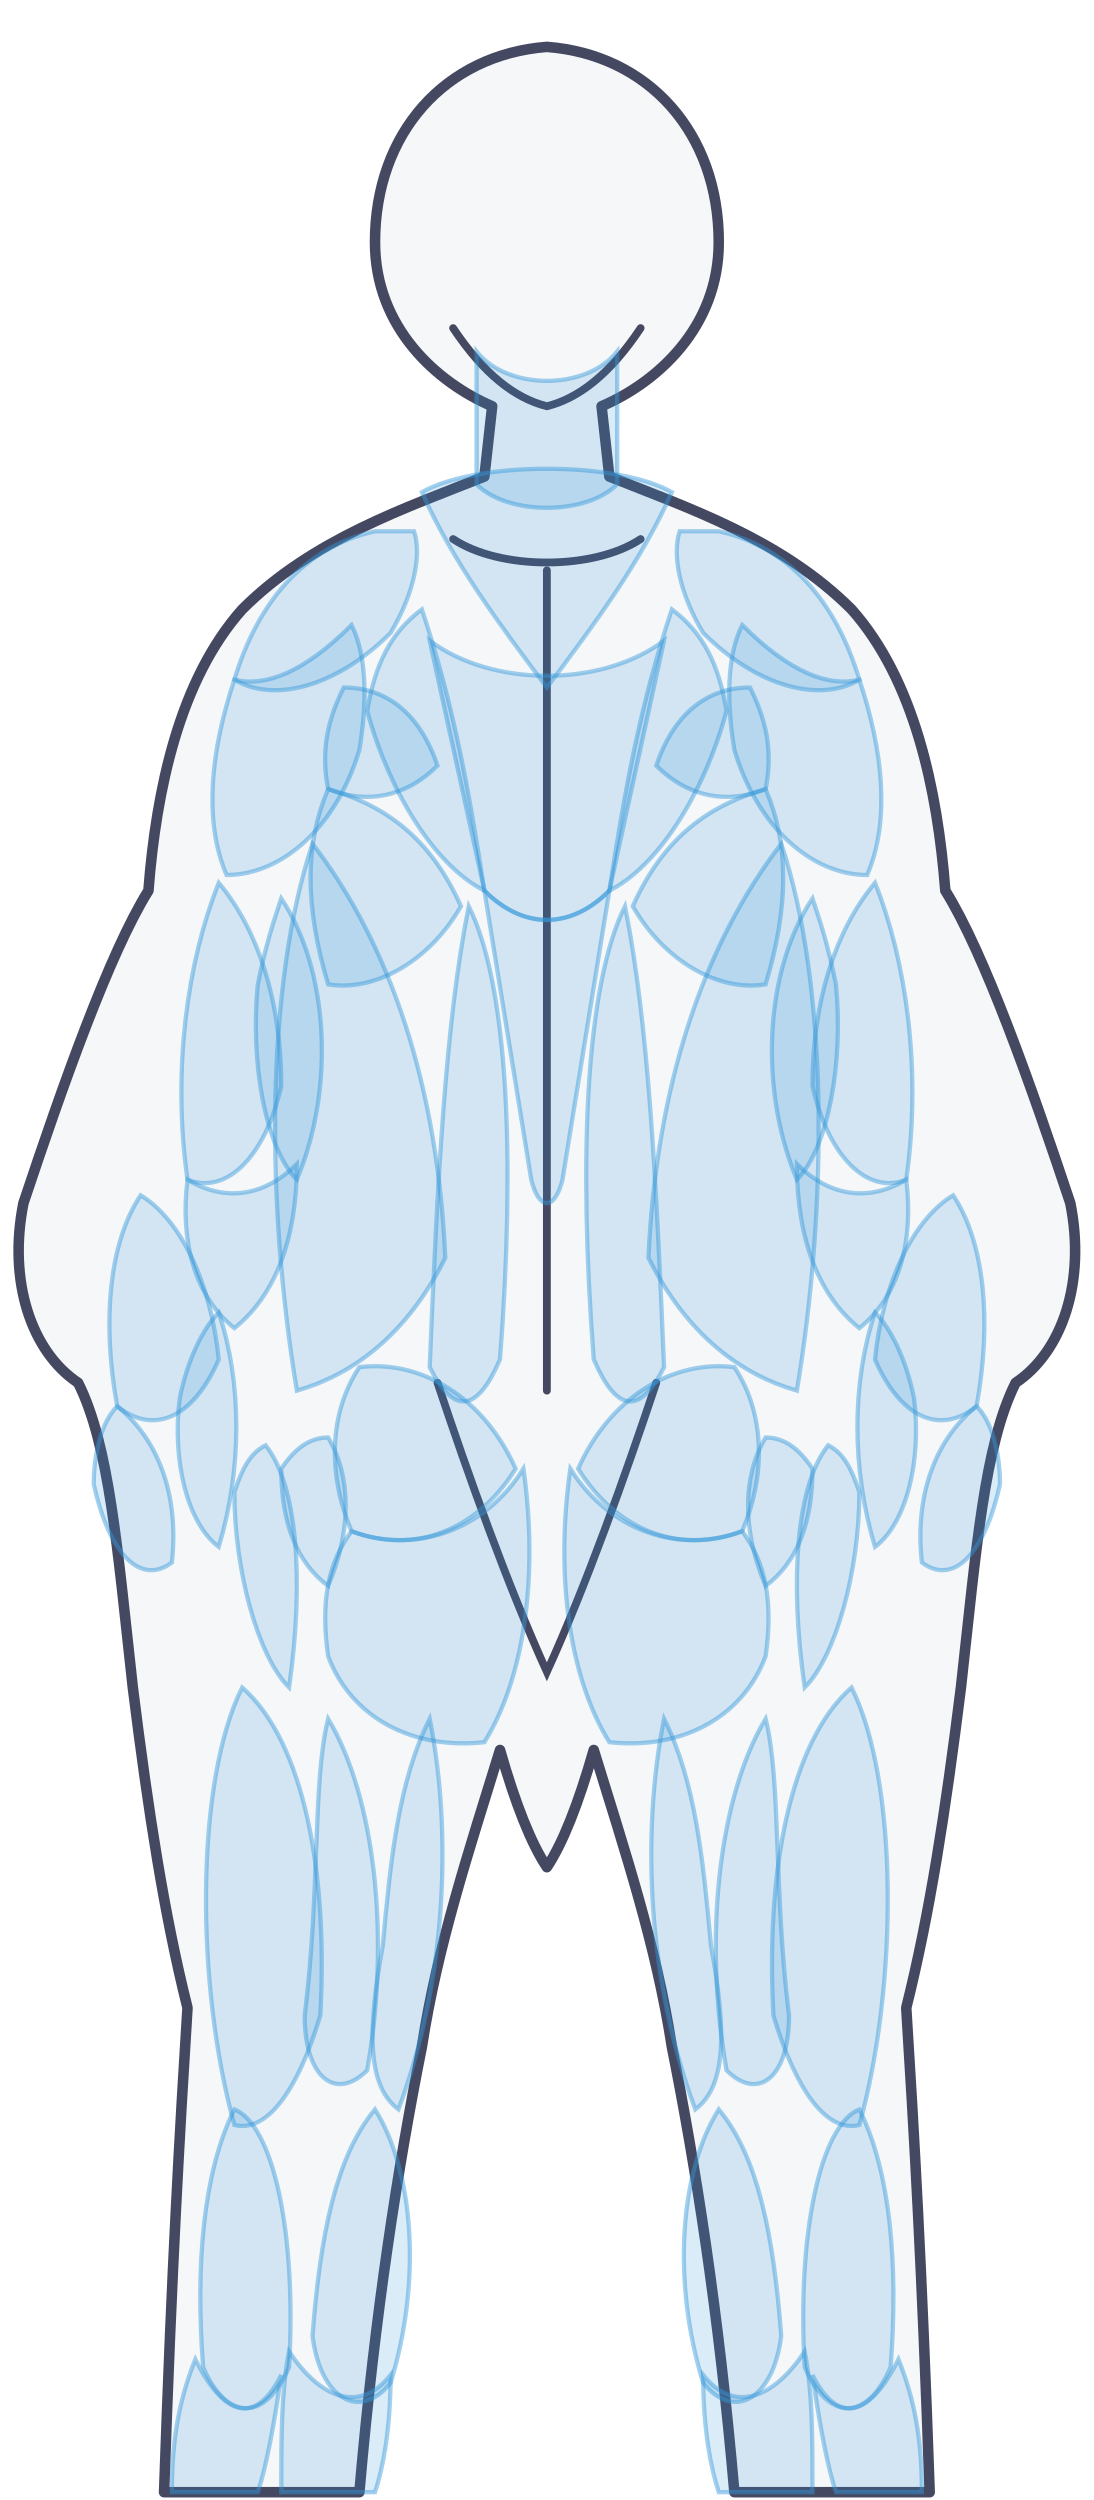
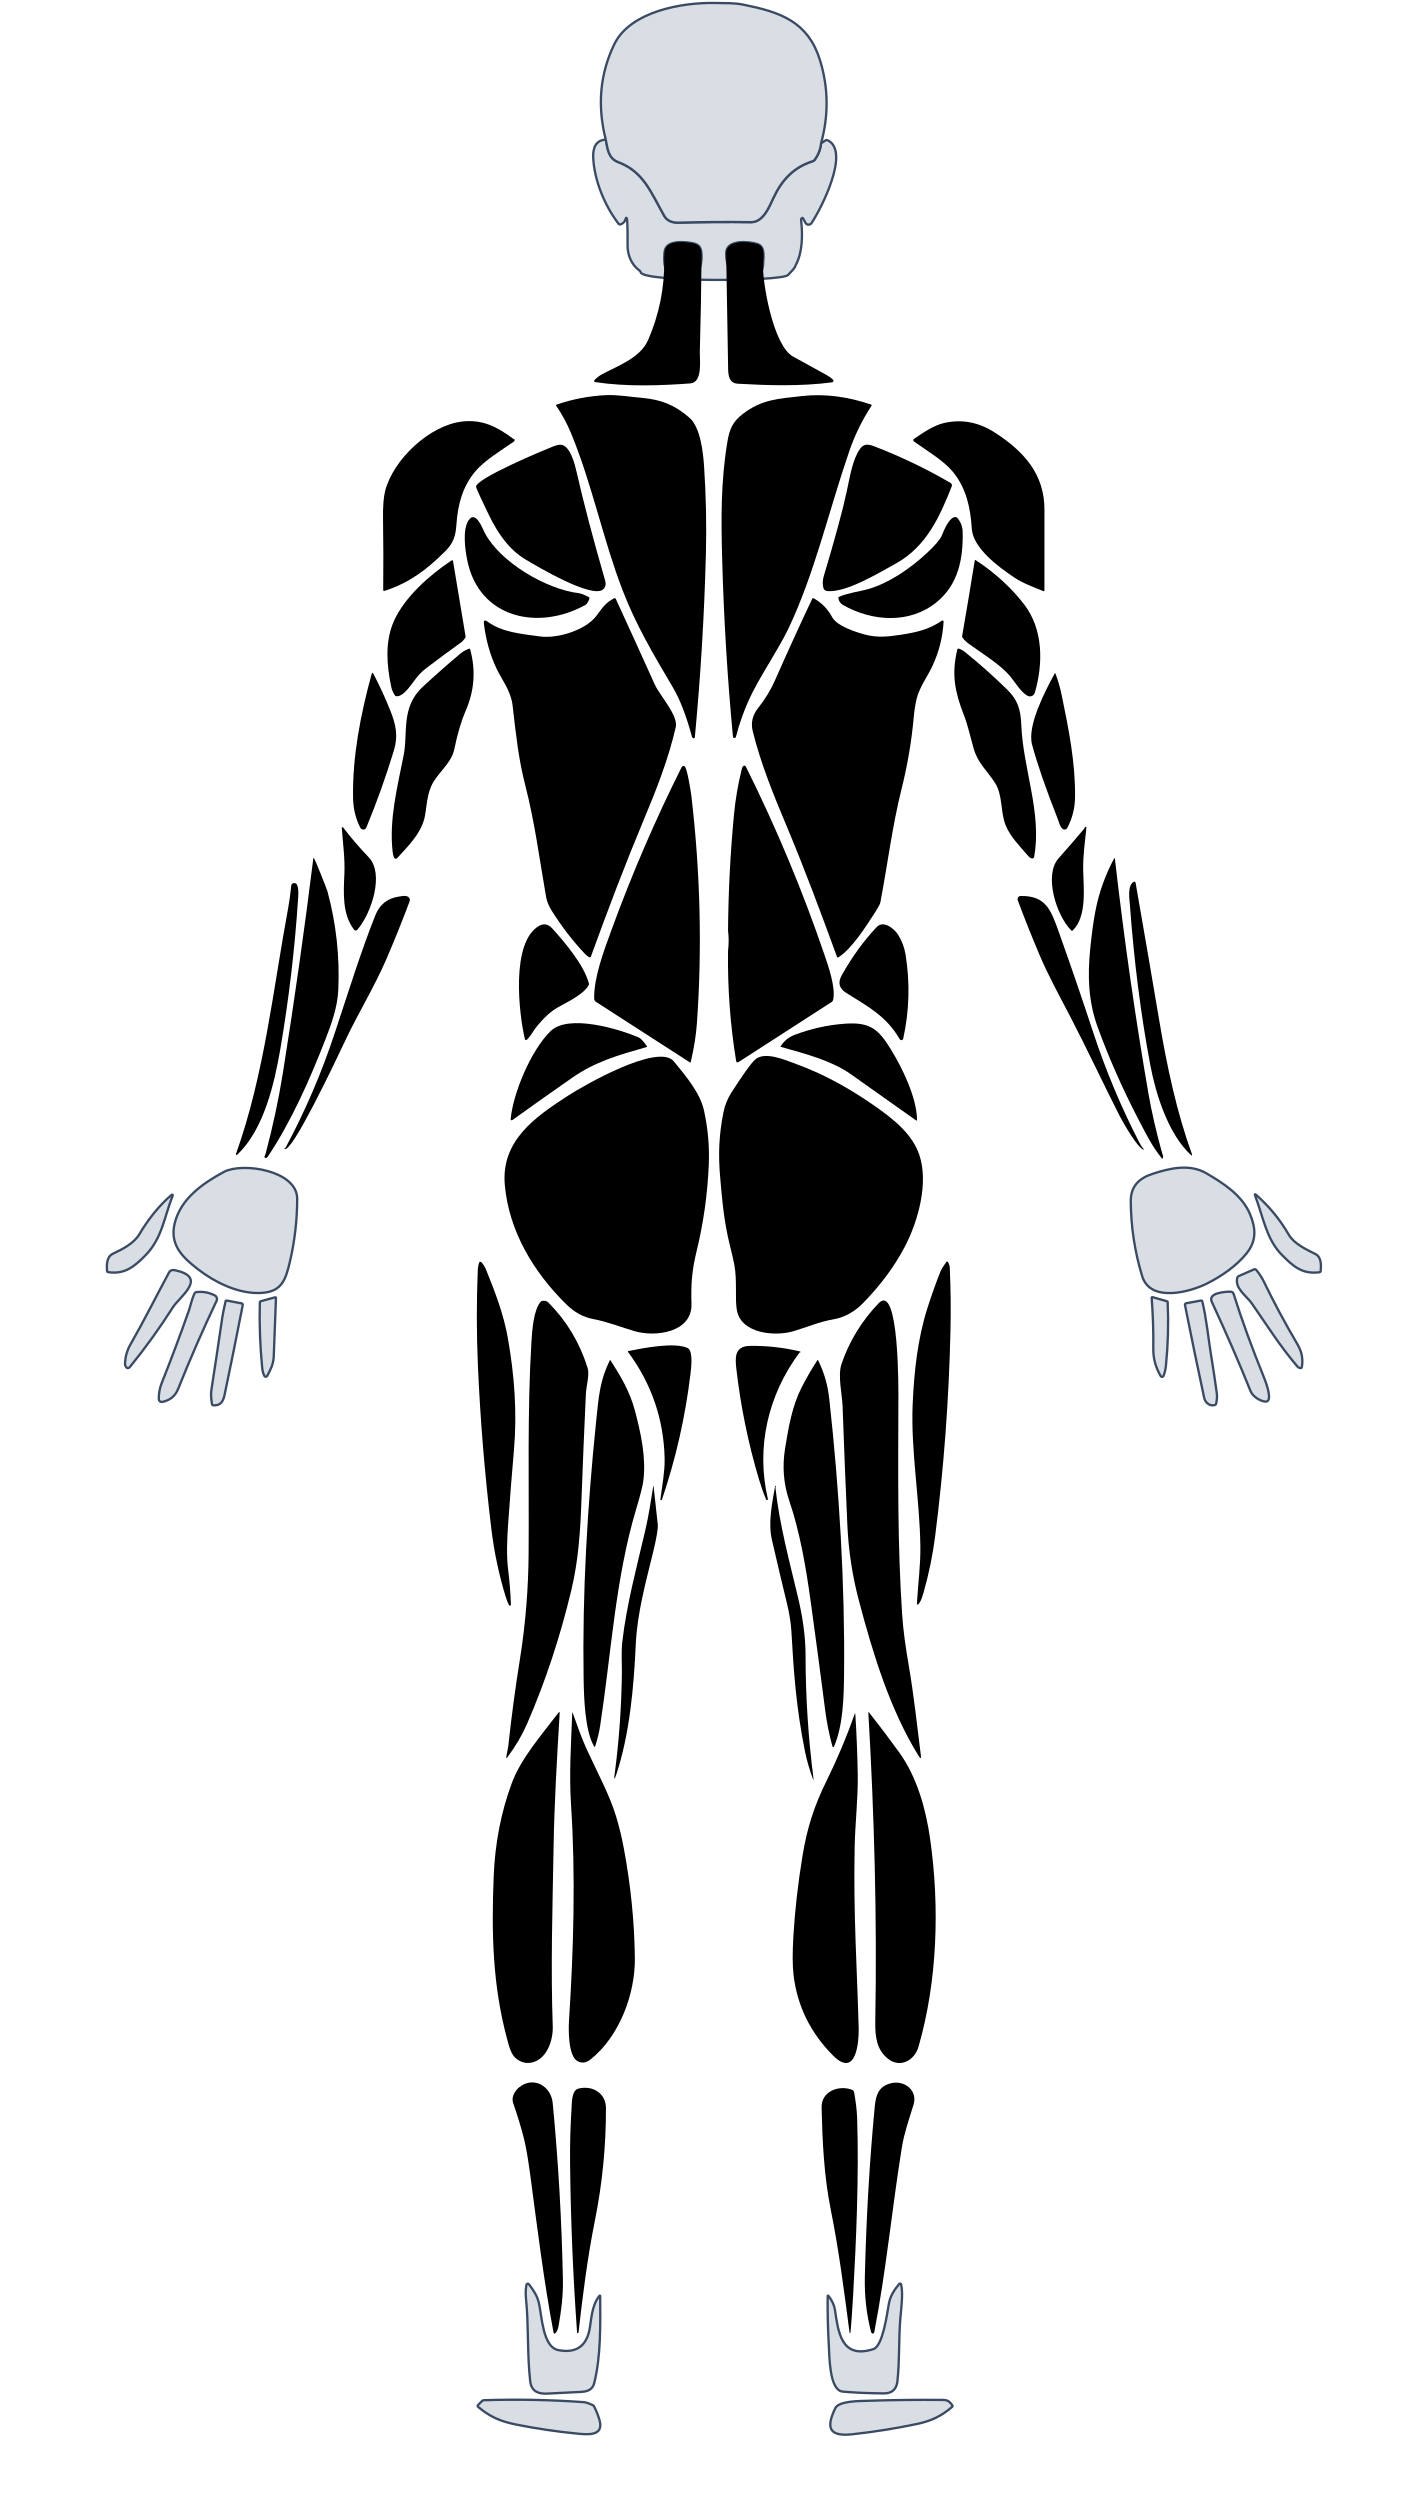
- <svg xmlns="http://www.w3.org/2000/svg" viewBox="0 0 140 320" id="body-posterior-hypertrophy-advanced" role="img" aria-label="Advanced posterior muscle map">
+ <svg xmlns="http://www.w3.org/2000/svg" viewBox="718 95 727 1280" id="body-posterior-hypertrophy-advanced" role="img" aria-label="Advanced posterior muscle map">
  <defs>
    <style>
-       .body-shell {
-         fill: #f6f7f9;
-         stroke: #444861;
-         stroke-width: 1.35;
-         stroke-linejoin: round;
-         pointer-events: none;
-       }
-       .body-line {
-         fill: none;
-         stroke: #444861;
-         stroke-width: 1;
-         stroke-linecap: round;
-         pointer-events: none;
-       }
-       .muscle-region {
-         fill: rgba(52, 152, 219, 0.18);
-         stroke: rgba(52, 152, 219, 0.45);
-         stroke-width: 0.55;
-         cursor: pointer;
-         transition: fill 0.15s ease, stroke 0.15s ease;
-       }
+     .body-outline path { pointer-events: none; }
    </style>
  </defs>
  <g class="body-outline" aria-hidden="true">
-     <path class="body-shell" d="M70 6 C83 7 92 17 92 31 C92 42 84 49 77 52 L78 61 C88 65 100 69 109 78 C117 87 120 101 121 114 C126 122 132 139 137 154 C139 164 136 173 130 177 C126 185 125 198 123 216 C121 232 119 245 116 257 C117 273 118 290 119 319 L94 319 C92 296 89 277 86 262 C84 249 80 237 76 224 C74 231 72 236 70 239 C68 236 66 231 64 224 C60 237 56 249 54 262 C51 277 48 296 46 319 L21 319 C22 290 23 273 24 257 C21 245 19 232 17 216 C15 198 14 185 10 177 C4 173 1 164 3 154 C8 139 14 122 19 114 C20 101 23 87 31 78 C40 69 52 65 62 61 L63 52 C56 49 48 42 48 31 C48 17 57 7 70 6 Z" />
-     <path class="body-line" d="M58 42 C62 48 66 51 70 52 C74 51 78 48 82 42" />
-     <path class="body-line" d="M58 69 C64 73 76 73 82 69" />
-     <path class="body-line" d="M70 73 L70 178" />
-     <path class="body-line" d="M56 177 C60 189 65 203 70 214 C75 203 80 189 84 177" />
+     <path fill="#d9dee4" stroke="#3a4a63" stroke-width="1.2" stroke-linejoin="round" d="M998.25 1320.52c-4.62.24-8.17-1.08-8.78-6.28-1.6-13.81-.75-28.85-2.16-42.41q-.39-3.74.24-7.03a.69.69 0 011.23-.28c2.35 3.15 4.22 5.75 5.14 9.66 1.54 6.57 1.91 22.57 9.97 24.09q13.33 2.5 15.93-10.47c.92-4.57 1-12.33 5.05-17.25q.42-.51.42.15c.11 14.39.4 30.86-3.08 44.54-.79 3.13-3.31 4.23-6.51 4.4q-8.73.45-17.45.88z" />
+     <path fill="#d9dee4" stroke="#3a4a63" stroke-width="1.2" stroke-linejoin="round" d="M1149.5 1319.51c-6.93-.63-6.82-18.08-7.14-23.7q-.73-12.53-.59-25.09.01-.71.45-.15 2.74 3.49 3.29 7.17c1.67 11.25 3.21 25.34 19.7 19.99 4.87-1.58 7.03-18.57 7.89-23.21.79-4.2 2.74-7 5.28-10.13a.56.56 0 01.98.22c1.12 4.6.04 12.39-.37 17.26-.92 10.77-.32 21.48-1.52 32.37q-.7 6.23-7.01 6.18-12.13-.11-20.96-.91z" />
+     <path fill="#d9dee4" stroke="#3a4a63" stroke-width="1.2" stroke-linejoin="round" d="M962.87 1327.38q-.62-.51-.05-1.07l1.99-1.99q.39-.39.93-.41 25.66-.82 51.26 1 1.34.1 4.43 1.47.46.2.69.64 1.84 3.5 2.87 7.23c2.32 8.38-6.63 7.24-12.23 6.68q-15.37-1.53-30.5-4.56c-8.21-1.65-13.33-3.95-19.39-8.99z" />
+     <path fill="#d9dee4" stroke="#3a4a63" stroke-width="1.2" stroke-linejoin="round" d="M1154.35 1341.35c-12.48 1.36-13.27-3.88-8.67-13.37 1.82-3.76 12.72-3.65 16.39-3.77q19.44-.63 38.9-.44c2.41.02 3.31 1 4.61 2.76q.32.44-.09.79c-5.43 4.67-10.52 7.17-17.95 8.74q-16.46 3.47-33.19 5.29z" />
+     <path fill="#d9dee4" stroke="#3a4a63" stroke-width="1.2" stroke-linejoin="round" d="M789.41 726.84c3.98-6.79 9.89-14.6 16.56-20.14a.31.31 0 01.48.35c-4.39 11.06-5.38 21.94-14.02 30.72-5.82 5.93-10.7 9.81-19.04 8.57q-.55-.08-.59-.63c-.24-3.07-.26-7.29 3.1-8.85 4.82-2.26 10.72-5.28 13.51-10.02z" />
+     <path fill="#d9dee4" stroke="#3a4a63" stroke-width="1.2" stroke-linejoin="round" d="M807.27 745.31c17.61 3.49 2.75 13.52-.73 18.99q-10.05 15.82-21.86 30.37-1.56 1.92-2.52-.58a2.41 2.33-55.4 01-.16-.96q.2-5.26 2.75-9.71c6.94-12.09 13.12-24.52 19.72-36.79q.91-1.7 2.8-1.32z" />
+     <path fill="#d9dee4" stroke="#3a4a63" stroke-width="1.2" stroke-linejoin="round" d="M819.3 744.82c-7.79-6.06-14.51-12.4-11.88-23.38 3.07-12.83 14.66-20.7 25.14-26.38 9.57-5.18 37.61-.75 37.6 13.68q-.01 16.24-3.67 31.99c-2.38 10.26-4.49 16.44-16.87 16.3-10.71-.13-21.93-5.7-30.32-12.21z" />
+     <path fill="#d9dee4" stroke="#3a4a63" stroke-width="1.2" stroke-linejoin="round" d="M827.99 758.27a2.08 2.07 26.6 01.91 2.73q-10.47 22.03-19.66 45.04-2.25 5.63-8.23 6.74a1.45 1.44 84.3 01-1.7-1.4q-.1-4.29 1.51-8.31 7.3-18.34 13.86-36.96c.74-2.1 1.53-6.08 2.97-8.96q.26-.5.82-.57 5.05-.64 9.52 1.69z" />
+     <path fill="#d9dee4" stroke="#3a4a63" stroke-width="1.2" stroke-linejoin="round" d="M841.68 762.32a.76.75-79.1 01.6.89q-4.51 23.14-9.28 45.87c-.73 3.49-2.09 5.73-5.85 5.43q-.52-.04-.61-.56-.74-4.54-.32-7.21 2.89-18.57 5.59-37.18.38-2.65 1.67-8.22.13-.54.68-.44l7.52 1.42z" />
+     <path fill="#d9dee4" stroke="#3a4a63" stroke-width="1.2" stroke-linejoin="round" d="M854.75 799.53a.78.78 0 01-1.37-.02q-.91-1.75-1.15-4.29-1.62-16.58-1.2-33.25a.84.84 0 01.61-.78l7.09-1.93q.59-.16.56.45-.58 14.77-1.12 29.56c-.14 4.06-1.54 6.86-3.42 10.26z" />
+     <path fill="#d9dee4" stroke="#3a4a63" stroke-width="1.2" stroke-linejoin="round" d="M1336.39 751.96c-8.72 4.49-29.38 10.28-33.61-3.6q-5.68-18.65-5.83-38.24c-.06-7.59 4.01-11.75 11.09-14.08 8.85-2.92 19.02-5.3 27.54-.35 8.74 5.09 18.39 11.28 22.45 21.01 3.05 7.3 3.34 13.66-1.78 20.01-5.21 6.47-12.49 11.45-19.86 15.25z" />
+     <path fill="#d9dee4" stroke="#3a4a63" stroke-width="1.2" stroke-linejoin="round" d="M1374.32 737.5c-8.05-8.14-9.61-19.67-13.85-30.75a.22.22 0 01.35-.24q10.3 8.96 17.1 20.77c2.57 4.47 9.08 7.59 13.57 9.79 3.11 1.52 2.96 5.9 2.71 8.73q-.05.52-.57.59c-8.87 1.17-13.48-2.98-19.31-8.89z" />
+     <path fill="#d9dee4" stroke="#3a4a63" stroke-width="1.2" stroke-linejoin="round" d="M1383.76 795.45c-.59-.21-.96-.17-1.39-.68-8.84-10.3-15.85-21.5-23.44-32.41-2.81-4.02-8.81-7.64-7.45-13.14q.15-.6.7-.84l7.85-3.44q.66-.29 1.13.25 2.36 2.73 4.17 6.49 7.36 15.23 16.89 31.47c2.33 3.96 3.04 7.59 2.32 11.85a.58.58 0 01-.78.45z" />
+     <path fill="#d9dee4" stroke="#3a4a63" stroke-width="1.2" stroke-linejoin="round" d="M1365.79 812.62c-2.7-.28-6.42-2.66-7.49-5.33q-8.74-21.76-19.85-45.74c-2.12-4.58 6.55-5.17 9.12-5.21 1.8-.03 1.93.71 2.38 2.18q5.72 18.34 15.35 42.12c.74 1.84 4.81 12.43.49 11.98z" />
+     <path fill="#d9dee4" stroke="#3a4a63" stroke-width="1.2" stroke-linejoin="round" d="M1308.16 759.17l7.44 2.1q.23.07.24.31.75 16.26-.86 32.41-.3 3-1.25 5.48a.79.79 0 01-1.42.12q-3.9-6.58-3.82-13.9.16-13.07-.83-26.11-.05-.57.5-.41z" />
+     <path fill="#d9dee4" stroke="#3a4a63" stroke-width="1.2" stroke-linejoin="round" d="M1340.07 814.35c-2.7.82-4.99-1.16-5.54-3.71q-5.06-23.49-9.82-47.47a.77.76-10.7 01.62-.9l7.52-1.38q.59-.11.73.47c2.08 8.53 3.26 19.85 4.22 25.75q2.09 12.92 3.19 21.14.34 2.54-.33 5.46a.86.84 88.4 01-.59.64z" />
+     <path fill="#d9dee4" stroke="#3a4a63" stroke-width="1.2" stroke-linejoin="round" d="M1028.14 166.45c1.03 5.06 1.36 9.61 6.41 11.53 13.06 4.95 16.74 15.51 23.52 27.48 1.387 2.447 3.863 3.623 7.43 3.53a910.025 910.025 0 0136.94-.25c6.23.09 9.27-7.55 11.48-12.3 4.31-9.27 10.37-15.83 20.28-18.94.333-.1.603-.287.81-.56 1.92-2.58 3.043-5.43 3.37-8.55l2.31-1.51a.977.977 0 01.99-.08c11.92 5.42-3.35 35.31-8.21 42.45-.761 1.11-2.423 1.028-3.06-.15l-1.26-2.32c-.133-.253-.32-.297-.56-.13-.34.24-.48.61-.42 1.11.86 7.64.75 16.87-2.96 23.31-.173.3.839.041-3.7 4.71-3.34 3.436-74.18 3.78-75.48-1.38a1.465 1.465 0 00-.55-.82c-4.15-2.97-6.07-7.95-6.16-12.39-.03-1.68.18-14.28-.53-14.63-.207-.1-.33-.037-.37.19-.3 1.553-1.183 2.597-2.65 3.13a.951.951 0 01-1.07-.32c-7.29-9.56-12.32-22.18-12.97-33.54-.34-6.04 1.797-9.23 6.41-9.57zm29.95 61.71c.173 14.187 18.967 14.703 19.1-1.37.03-4.05-.38-6.54-4.68-7.3-4.2-.75-11.87-1.47-13.85 2.91-.413.92-.603 2.84-.57 5.76zm31.71-3.35c.36 19.647 18.59 14.82 18.87 5.94.13-3.9 1.32-9.43-2.88-10.79-4.25-1.38-16.12-2.54-15.99 4.85z" />
+     <path fill="#d9dee4" stroke="#3a4a63" stroke-width="1.2" stroke-linejoin="round" d="M1138.38 168.39q-.49 4.68-3.37 8.55-.31.41-.81.56c-9.91 3.11-15.97 9.67-20.28 18.94-2.21 4.75-5.25 12.39-11.48 12.3q-18.46-.25-36.94.25-5.35.14-7.43-3.53c-6.78-11.97-10.46-22.53-23.52-27.48-5.05-1.92-5.38-6.47-6.41-11.53q-6.64-26.16 4.43-48.88c8.13-16.7 34.61-21.41 51.58-21.04 4.89.11 9.69-.11 14.42.85 18.79 3.8 33.17 8.5 39.34 28.66q6.38 20.88.47 42.35z" />
  </g>
-   <g id="posterior-regions">
-     <path class="muscle-region" data-canonical-muscles="neck" d="M61 45 C65 50 75 50 79 45 L79 62 C75 66 65 66 61 62 Z" />
-     <path class="muscle-region" data-canonical-muscles="upper-traps" d="M54 63 C61 59 79 59 86 63 C82 72 76 80 70 88 C64 80 58 72 54 63 Z" />
-     <path class="muscle-region" data-canonical-muscles="mid-traps" d="M55 82 C63 88 77 88 85 82 L78 114 C73 119 67 119 62 114 Z" />
-     <path class="muscle-region" data-canonical-muscles="lower-traps" d="M62 114 C67 119 73 119 78 114 L72 151 C71 155 69 155 68 151 Z" />
-     <path class="muscle-region" data-canonical-muscles="posterior-deltoid" d="M48 68 C39 70 33 77 30 87 C35 90 43 88 50 81 C53 76 54 71 53 68 Z" />
-     <path class="muscle-region" data-canonical-muscles="posterior-deltoid" d="M92 68 C101 70 107 77 110 87 C105 90 97 88 90 81 C87 76 86 71 87 68 Z" />
-     <path class="muscle-region" data-canonical-muscles="lateral-deltoid" d="M30 87 C27 96 26 105 29 112 C36 112 43 106 46 96 C47 90 47 84 45 80 C39 86 34 88 30 87 Z" />
-     <path class="muscle-region" data-canonical-muscles="lateral-deltoid" d="M110 87 C113 96 114 105 111 112 C104 112 97 106 94 96 C93 90 93 84 95 80 C101 86 106 88 110 87 Z" />
-     <path class="muscle-region" data-canonical-muscles="rhomboids" d="M54 78 C58 90 60 101 62 114 C56 111 50 102 47 91 C48 85 50 81 54 78 Z" />
-     <path class="muscle-region" data-canonical-muscles="rhomboids" d="M86 78 C82 90 80 101 78 114 C84 111 90 102 93 91 C92 85 90 81 86 78 Z" />
-     <path class="muscle-region" data-canonical-muscles="teres-minor" d="M44 88 C50 88 54 92 56 98 C52 102 47 103 42 101 C41 96 42 92 44 88 Z" />
-     <path class="muscle-region" data-canonical-muscles="teres-minor" d="M96 88 C90 88 86 92 84 98 C88 102 93 103 98 101 C99 96 98 92 96 88 Z" />
-     <path class="muscle-region" data-canonical-muscles="teres-major" d="M42 101 C49 103 55 107 59 116 C55 123 48 127 42 126 C39 116 39 108 42 101 Z" />
-     <path class="muscle-region" data-canonical-muscles="teres-major" d="M98 101 C91 103 85 107 81 116 C85 123 92 127 98 126 C101 116 101 108 98 101 Z" />
-     <path class="muscle-region" data-canonical-muscles="lats" d="M40 108 C50 121 56 139 57 161 C52 171 45 176 38 178 C34 154 34 126 40 108 Z" />
-     <path class="muscle-region" data-canonical-muscles="lats" d="M100 108 C90 121 84 139 83 161 C88 171 95 176 102 178 C106 154 106 126 100 108 Z" />
-     <path class="muscle-region" data-canonical-muscles="erector-spinae" d="M60 116 C65 126 66 148 64 174 C61 181 58 181 55 175 C56 151 57 131 60 116 Z" />
-     <path class="muscle-region" data-canonical-muscles="erector-spinae" d="M80 116 C75 126 74 148 76 174 C79 181 82 181 85 175 C84 151 83 131 80 116 Z" />
-     <path class="muscle-region" data-canonical-muscles="long-head-triceps" d="M28 113 C24 123 22 137 24 151 C29 153 34 148 36 139 C36 128 33 119 28 113 Z" />
-     <path class="muscle-region" data-canonical-muscles="lateral-head-triceps" d="M36 115 C42 124 43 139 38 151 C34 147 32 136 33 126 C34 121 35 118 36 115 Z" />
-     <path class="muscle-region" data-canonical-muscles="medial-head-triceps" d="M24 151 C29 154 34 153 38 149 C38 159 35 166 30 170 C25 166 23 159 24 151 Z" />
-     <path class="muscle-region" data-canonical-muscles="long-head-triceps" d="M112 113 C116 123 118 137 116 151 C111 153 106 148 104 139 C104 128 107 119 112 113 Z" />
-     <path class="muscle-region" data-canonical-muscles="lateral-head-triceps" d="M104 115 C98 124 97 139 102 151 C106 147 108 136 107 126 C106 121 105 118 104 115 Z" />
-     <path class="muscle-region" data-canonical-muscles="medial-head-triceps" d="M116 151 C111 154 106 153 102 149 C102 159 105 166 110 170 C115 166 117 159 116 151 Z" />
-     <path class="muscle-region" data-canonical-muscles="brachioradialis" d="M18 153 C23 156 27 164 28 174 C25 181 20 184 15 180 C13 169 14 159 18 153 Z" />
-     <path class="muscle-region" data-canonical-muscles="wrist-extensors" d="M15 180 C20 184 23 191 22 200 C18 203 14 199 12 190 C12 186 13 182 15 180 Z" />
-     <path class="muscle-region" data-canonical-muscles="wrist-flexors" d="M28 168 C31 177 31 188 28 198 C24 195 22 187 23 179 C24 174 26 170 28 168 Z" />
-     <path class="muscle-region" data-canonical-muscles="brachioradialis" d="M122 153 C117 156 113 164 112 174 C115 181 120 184 125 180 C127 169 126 159 122 153 Z" />
-     <path class="muscle-region" data-canonical-muscles="wrist-extensors" d="M125 180 C120 184 117 191 118 200 C122 203 126 199 128 190 C128 186 127 182 125 180 Z" />
-     <path class="muscle-region" data-canonical-muscles="wrist-flexors" d="M112 168 C109 177 109 188 112 198 C116 195 118 187 117 179 C116 174 114 170 112 168 Z" />
-     <path class="muscle-region" data-canonical-muscles="gluteus-medius" d="M46 175 C54 174 62 179 66 188 C61 196 53 199 45 196 C42 189 42 181 46 175 Z" />
-     <path class="muscle-region" data-canonical-muscles="gluteus-medius" d="M94 175 C86 174 78 179 74 188 C79 196 87 199 95 196 C98 189 98 181 94 175 Z" />
-     <path class="muscle-region" data-canonical-muscles="gluteus-maximus" d="M45 196 C53 199 62 196 67 188 C69 202 67 215 62 223 C53 224 45 220 42 212 C41 205 42 200 45 196 Z" />
-     <path class="muscle-region" data-canonical-muscles="gluteus-maximus" d="M95 196 C87 199 78 196 73 188 C71 202 73 215 78 223 C87 224 95 220 98 212 C99 205 98 200 95 196 Z" />
-     <path class="muscle-region" data-canonical-muscles="gluteus-minimus" d="M42 184 C45 189 45 196 42 203 C38 200 36 195 36 188 C38 185 40 184 42 184 Z" />
-     <path class="muscle-region" data-canonical-muscles="gluteus-minimus" d="M98 184 C95 189 95 196 98 203 C102 200 104 195 104 188 C102 185 100 184 98 184 Z" />
-     <path class="muscle-region" data-canonical-muscles="tensor-fasciae-latae" d="M34 185 C38 190 39 202 37 216 C33 212 30 201 30 191 C31 188 32 186 34 185 Z" />
-     <path class="muscle-region" data-canonical-muscles="tensor-fasciae-latae" d="M106 185 C102 190 101 202 103 216 C107 212 110 201 110 191 C109 188 108 186 106 185 Z" />
-     <path class="muscle-region" data-canonical-muscles="biceps-femoris" d="M31 216 C39 223 42 240 41 258 C38 268 34 273 30 272 C25 254 25 228 31 216 Z" />
-     <path class="muscle-region" data-canonical-muscles="semitendinosus" d="M42 220 C48 230 50 248 47 265 C43 269 39 266 39 258 C41 242 40 228 42 220 Z" />
-     <path class="muscle-region" data-canonical-muscles="semimembranosus" d="M55 220 C58 235 57 254 51 270 C47 267 47 260 49 249 C50 238 51 228 55 220 Z" />
-     <path class="muscle-region" data-canonical-muscles="biceps-femoris" d="M109 216 C101 223 98 240 99 258 C102 268 106 273 110 272 C115 254 115 228 109 216 Z" />
-     <path class="muscle-region" data-canonical-muscles="semitendinosus" d="M98 220 C92 230 90 248 93 265 C97 269 101 266 101 258 C99 242 100 228 98 220 Z" />
-     <path class="muscle-region" data-canonical-muscles="semimembranosus" d="M85 220 C82 235 83 254 89 270 C93 267 93 260 91 249 C90 238 89 228 85 220 Z" />
-     <path class="muscle-region" data-canonical-muscles="gastrocnemius" d="M30 270 C35 272 38 286 37 303 C34 310 29 310 26 303 C25 290 26 278 30 270 Z" />
-     <path class="muscle-region" data-canonical-muscles="gastrocnemius" d="M48 270 C53 278 54 292 50 305 C46 310 41 307 40 299 C41 286 43 276 48 270 Z" />
-     <path class="muscle-region" data-canonical-muscles="soleus" d="M37 301 C41 307 46 309 50 304 C50 311 49 316 48 319 L36 319 C36 312 36 306 37 301 Z" />
-     <path class="muscle-region" data-canonical-muscles="tibialis-anterior" d="M25 302 C29 310 33 310 36 304 C35 311 34 316 33 319 L22 319 C22 312 23 307 25 302 Z" />
-     <path class="muscle-region" data-canonical-muscles="gastrocnemius" d="M110 270 C105 272 102 286 103 303 C106 310 111 310 114 303 C115 290 114 278 110 270 Z" />
-     <path class="muscle-region" data-canonical-muscles="gastrocnemius" d="M92 270 C87 278 86 292 90 305 C94 310 99 307 100 299 C99 286 97 276 92 270 Z" />
-     <path class="muscle-region" data-canonical-muscles="soleus" d="M103 301 C99 307 94 309 90 304 C90 311 91 316 92 319 L104 319 C104 312 104 306 103 301 Z" />
-     <path class="muscle-region" data-canonical-muscles="tibialis-anterior" d="M115 302 C111 310 107 310 104 304 C105 311 106 316 107 319 L118 319 C118 312 117 307 115 302 Z" />
+   <g class="muscle-regions">
+     <path class="muscle-region" data-canonical-muscles="neck" d="M1022.74 290.63a.62.61 25.9 01-.36-1.03q1.71-1.83 4.11-3.11c8.19-4.35 19.4-8.3 23.38-17.48q8.48-19.57 8.22-40.85-.05-4.38.57-5.76c1.98-4.38 9.65-3.66 13.85-2.91 4.3.76 4.71 3.25 4.68 7.3q-.2 24.11-.88 48.2c-.12 4.25 1.6 15.84-4.88 16.32-14.57 1.08-32.6 1.81-48.69-.68z" />
+     <path class="muscle-region" data-canonical-muscles="neck" d="M1095.75 291.46c-4.3-.25-4.9-3.99-4.95-7.71q-.46-29.47-1-58.94c-.13-7.39 11.74-6.23 15.99-4.85 4.2 1.36 3.01 6.89 2.88 10.79-.28 8.88 5.15 41.1 15.32 46.78q8.6 4.81 17.27 9.51 1.97 1.07 3.26 2.36a.8.79 63.6 01-.45 1.35c-16.12 2.17-33.78 1.56-48.32.71z" />
+     <path class="muscle-region" data-canonical-muscles="trapezius" d="M1071.06 308.94c5.6 4.92 6.96 17.83 7.43 24.88q1.5 22.3.93 44.68-1.2 46.76-5.66 94a.57.56 3.7 01-.59.51q-.68-.03-.94-1.01-4.29-15.9-9.79-25.19c-10.24-17.31-18.8-31.84-25.59-49.4-10.19-26.38-15.6-54.28-26.46-80.58q-3.07-7.43-7.61-14.07-.3-.43.2-.6 12.47-4.28 25.48-4.85c5.54-.25 12.15.86 18.32 1.41 9.7.87 16.77 3.6 24.28 10.22z" />
+     <path class="muscle-region" data-canonical-muscles="trapezius" d="M1163.98 302.12a.43.43 0 01.22.65q-7.08 10.77-11.41 23.37c-10.53 30.61-17.8 62.94-31.3 91.07-5.11 10.64-15.17 25.22-20.12 36.26q-4.08 9.08-6.59 18.83a.77.77 0 01-1.51-.12q-4.27-45.15-5.52-90.99c-.56-20.28-.74-39.92 2.75-60.43 1.04-6.13 2.77-9.98 7.85-13.85 9.8-7.48 18.02-7.73 30.1-9.11 12.02-1.39 23.92.4 35.53 4.32z" />
+     <path class="muscle-region" data-canonical-muscles="rear-deltoid" d="M980.66 319.58c.19.14.55.19.65.32a.8.8 0 01-.16 1.15c-6.78 4.75-15.26 9.77-20.03 15.58-6.41 7.78-8.76 16.96-9.44 27.04-.39 5.92-1.68 9.5-5.59 13.43-10.02 10.08-19.04 16.47-31.14 20.41q-.75.25-.75-.55.19-18.4-.09-36.3-.14-9.4 1.07-14.22c4.04-16.07 22.8-33.85 39.68-35.64 9.99-1.06 17.34 2.46 25.8 8.78z" />
+     <path class="muscle-region" data-canonical-muscles="rear-deltoid" d="M1227.3 316.44c14.62 9.44 25.48 21.03 25.46 39.51q-.02 20.56-.01 41.37a.37.37 0 01-.51.35c-5.08-2.06-10.41-3.98-14.9-6.97-7.84-5.24-21.14-14.95-21.77-24.95-.69-10.75-2.81-20.85-9.76-29.25-4.68-5.65-12.96-10.58-19.6-15.26q-1.23-.87.01-1.71c4.6-3.13 9.91-6.78 15.25-7.98q13.58-3.03 25.83 4.89z" />
+     <path class="muscle-region" data-canonical-muscles="lats" d="M987.06 381.44c-8.48-5.06-14.14-13.28-18.82-22.92q-5.3-10.92-6.46-14.04c-1.49-4.01 35.14-19.22 39.61-20.97q2.75-1.08 4.33-.72c4.33.96 6.61 9.96 7.46 13.7q5.43 23.89 14.65 55.74.78 2.7-.88 4.39c-5.37 5.5-34.69-12.08-39.89-15.18z" />
+     <path class="muscle-region" data-canonical-muscles="lats" d="M1017.44 583.31q-9.11-9.57-16.97-22.03-2.28-3.62-2.91-7.25c-3.28-18.82-5.77-38.04-10.52-56.55-3.53-13.73-4.74-25.19-6.61-41.43-.85-7.35-5.67-13.34-8.22-18.75q-4.93-10.47-6.44-22.88-.33-2.72 1.89-1.11c7.25 5.27 16.36 6.16 26.91 7.56 8.86 1.19 23.41-3.18 28.94-10.76 3.34-4.58 4.7-6.5 8.86-8.77a.67.66-26.4 01.92.3q10.02 21.8 19.93 43.78c2.56 5.69 12.11 15.88 10.77 21.83-3.65 16.09-9.88 31.96-16.24 47.13-9.72 23.21-18.61 46.72-27.2 70.36q-.24.67-.88.35-1.03-.52-2.23-1.78z" />
+     <path class="muscle-region" data-canonical-muscles="lats" d="M1017.71 404.73c-23.86 13.25-54.31 7.11-60.45-22.75-1.2-5.81-2.5-15.84.64-20.55 3.63-5.44 7.17 4.18 8.17 6.14 7.71 15.14 31.62 29.16 48.2 31.13q1.84.21 5.26 2.06.4.21.26.64-.86 2.65-2.08 3.33z" />
+     <path class="muscle-region" data-canonical-muscles="lats" d="M1141.45 397.63a2.17 2.14-3.6 01-1.88-1.64q-.71-2.97.18-5.95 8.74-29.19 11.75-43.29c1.73-8.11 3.07-16.77 6.94-22.08 1.92-2.62 4.28-2.27 7.19-1.15q20.52 7.9 39.09 18.77a1.37 1.36 25.9 01.58 1.67c-6.05 15.46-12.98 30.84-28.43 39.45-9.45 5.26-25.83 15.17-35.42 14.22z" />
+     <path class="muscle-region" data-canonical-muscles="lats" d="M1149.69 404.8q-2.04-1.15-2.45-3.5-.09-.53.41-.75c4.64-2.04 9.78-2.51 14.63-3.87 11.01-3.1 22.03-10.83 30.34-18.57q6.33-5.89 7.58-8.93c1.02-2.49 3.79-9.5 7-9.46q.52.01.87.39 2.71 3.01 2.81 7.2c.33 13.77-2.24 26.93-13.26 35.95-13.88 11.36-33.12 9.94-47.93 1.54z" />
+     <path class="muscle-region" data-canonical-muscles="lats" d="M1161.19 419.98c6.1 1.57 11.6.99 17.75.06 8.36-1.27 14.83-2.76 21.34-7.27a.54.53 74.1 01.84.47q-.64 11.88-5.76 22.85c-2.42 5.2-6.64 10.84-8.04 16.67q-1.02 4.24-1.43 8.92-1.64 18.72-6.34 37.47c-4.73 18.91-7.13 38.67-10.8 57.85q-.24 1.24-2.2 4.3c-4.57 7.14-12.22 19.43-19.34 23.88a.44.43-25.6 01-.64-.22c-8.26-22.57-16.6-45.11-25.91-67.23-6.67-15.85-13.27-32.14-17.27-48.42q-1.58-6.41 2.91-12.01 5.21-6.51 8.57-14.14 9.25-21 19.01-41.64a.47.47 0 01.65-.21q6.17 3.37 9.51 9.64c2.45 4.6 12.22 7.75 17.15 9.03z" />
+     <path class="muscle-region" data-canonical-muscles="triceps" d="M931.03 442.29c-2.01 2.57-6.52 9.71-10.12 9.17q-.52-.08-.8-.52-1.35-2.09-1.84-4.44c-2.25-10.87-3.28-22.88 1.35-33.38 5.45-12.33 18.27-23.68 29.61-31.2a.47.46 68.7 01.71.32l6.42 38.52q.09.54-.26.97c-.47.58-1.12 1.52-1.71 1.94q-9.11 6.58-18.08 13.36-2.9 2.2-5.28 5.26z" />
+     <path class="muscle-region" data-canonical-muscles="triceps" d="M958.15 427.11a.41.41 0 01.55.27q4.44 16.16-2.23 31.41-3.37 7.73-5.91 19.98c-1.51 7.28-8.93 12.21-11.81 18.82-2.42 5.56-2.41 12.5-3.51 16.66-2.14 8.06-8.51 14.15-13.91 20.13a.93.93 0 01-1.54-.25q-.57-1.3-.75-2.89c-1.93-16.91 2.52-33.52 5.71-49.99 2.16-11.21-1.54-24.15 9.68-34.59q9.54-8.86 19.55-17.23c1.3-1.08 2.7-1.72 4.17-2.32z" />
+     <path class="muscle-region" data-canonical-muscles="triceps" d="M903.57 519.67a1.84 1.82-5.4 01-1.12-.92q-3.54-6.97-3.68-15.19c-.37-21.2 3.8-42.53 9.5-63.44q.33-1.23.92-.1 4.64 8.78 8.6 18.67c2.88 7.21 4.19 12.98 1.88 20.57q-6.07 19.96-14.02 39.23-.65 1.58-2.08 1.18z" />
+     <path class="muscle-region" data-canonical-muscles="triceps" d="M1213.94 424.56q-2.02-1.5-3.08-3.02-.31-.46-.22-1 3.32-19.22 6.42-38.46.09-.56.56-.25 14.9 9.82 24.8 22.71c9.8 12.75 9.72 30.37 5.41 45.13a2.62 2.62 0 01-3.76 1.57c-3.26-1.77-6.22-6.71-8.62-9.67-5.24-6.46-14.75-12-21.51-17.01z" />
+     <path class="muscle-region" data-canonical-muscles="triceps" d="M1246.2 534.5q-.95-.3-1.75-1.22c-4.65-5.4-9.13-9.88-11.46-15.51-2.96-7.13-1.37-15.5-5.64-22.09-4.06-6.26-8.72-9.91-10.89-17.58-1.62-5.68-2.81-11.46-4.97-17.02-4.56-11.69-6.45-20.86-3.33-33.56a.59.58-74 01.75-.42q1.69.56 3.22 1.79 11.23 9.08 21.54 19.18c5.39 5.28 6.92 10.13 7.24 18.16.9 22.52 10.62 44.97 6.59 67.49a1.01 1 13.9 01-1.3.78z" />
+     <path class="muscle-region" data-canonical-muscles="triceps" d="M1258.43 439.96q2.01 5.38 3.1 10.68c3.58 17.36 7.13 34.77 6.89 52.61q-.11 8.3-3.94 15.61a1.61 1.6 33.4 01-2.44.5c-1.45-1.19-1.9-3.58-2.43-4.94q-9.23-23.41-13.19-38.15c-2.63-9.81 6.82-27.63 11.53-36.35q.28-.5.48.04z" />
+     <path class="muscle-region" data-canonical-muscles="lower-back" d="M986.76 627.1c-3.13-13.13-7.31-49.77 7.27-58.07 2.4-1.37 4.8-.82 6.7 1.29 6.15 6.8 16.22 18.56 18.77 28.15a1.35 1.3 52.6 01-.11.98c-2.51 4.53-9.96 8.09-15.83 11.36q-5.47 3.06-11.33 10.52c-1.23 1.56-2.6 4.3-4.5 6.06a.59.58-28.2 01-.97-.29z" />
+     <path class="muscle-region" data-canonical-muscles="lower-back" d="M1023.15 607.96a2.06 2.04-74.3 01-.94-1.69c-.17-10.98 5.04-24.58 8.79-34.9q15.61-42.83 36-83.59a1.11 1.1-62.5 011.51-.48c1.25.66 3.21 12.98 3.46 15.08q6.94 59.25 2.82 116.88-.62 8.66-3.1 19.37-.13.53-.59.24l-47.95-30.91z" />
+     <path class="muscle-region" data-canonical-muscles="lower-back" d="M1090.76 581.75q.62-5.16 0-10.27.22-29.79 3.05-59.5 1.1-11.58 3.91-22.88.31-1.27.44-1.43 1.08-1.43 1.88.17 23.38 46.97 40.14 96.18c1.8 5.28 5.84 16.69 4.38 22.96a1.64 1.64 0 01-.71 1.01l-47.63 30.72q-1.12.72-1.34-.6-4.54-28-4.12-56.36z" />
+     <path class="muscle-region" data-canonical-muscles="lower-back" d="M1151.19 603.31q-5.39-3.38-2.19-9.05 8.03-14.22 17.88-24.62c3.49-3.69 9.04.89 10.97 3.99q2.92 4.66 3.8 10.14 3.5 21.77-1.21 43.02a.96.96 0 01-1.77.28c-6.92-11.85-16.03-16.56-27.48-23.76z" />
+     <path class="muscle-region" data-canonical-muscles="forearms" d="M878.44 534.38a.15.15 0 01.18-.13c.47.12 6.68 15.77 7.07 17.22q6.66 24.73 5.52 50.29c-.4 8.9-3.45 17.35-6.64 25.55-7.94 20.38-17.41 41.88-29.59 60.09a1.04 1.02-54.2 01-1.49.25c-.34-.26.37-1.45.47-1.83q5.58-20.8 8.97-42.08 8.65-54.15 15.51-109.36z" />
+     <path class="muscle-region" data-canonical-muscles="forearms" d="M893 518.93a.39.38 24.6 01.69-.25q5.97 7.83 13.11 15.27c8.08 8.4 1.41 28.73-5.88 37.12a1.05 1.05 0 01-1.63-.05c-6.09-7.93-5.41-18.74-4.97-28.44.36-8.12-.76-15.7-1.32-23.65z" />
+     <path class="muscle-region" data-canonical-muscles="forearms" d="M869.06 547.19c2.16.36 1.67 6.21 1.57 7.8q-2.54 38.84-9.11 77.16c-3.04 17.71-8.47 41.3-22.09 54.09a.38.38 0 01-.62-.41c14.51-40.44 19-84.26 26.8-126.31q.9-4.88 1.48-10.82.18-1.81 1.97-1.51z" />
+     <path class="muscle-region" data-canonical-muscles="forearms" d="M864.24 682.58q15.09-28.18 25.12-58.55c8.14-24.63 13.67-42.4 20.79-60.35q3.31-8.37 12.08-9.63c1.35-.2 3.68-.75 4.86.21q1.13.93.61 2.3-5.8 15.45-12.04 29.88c-5.79 13.39-14.92 28.68-20.32 40.14-6.12 13-28.07 59.18-31.64 56.64a.21.21 0 01.03-.36q.15-.07.34-.13.12-.04.17-.15z" />
+     <path class="muscle-region" data-canonical-muscles="forearms" d="M1272.99 519.43c.27-.33.33-.75.75-1.05a.32.32 0 01.5.29c-.7 7.22-1.77 14.33-1.66 21.54.13 8.94 2.13 24-5.35 31.17q-.37.35-.73 0c-7.63-7.55-14.2-28.29-6.52-36.92q6.6-7.41 13.01-15.03z" />
+     <path class="muscle-region" data-canonical-muscles="forearms" d="M1312.82 688.04c-4.78-6.01-7.2-10.8-11.76-19.56q-12.39-23.79-21.03-47.53c-4.86-13.36-5.22-26.17-3.83-40.19q1.13-11.5 2.69-19.53 2.72-13.98 9.59-26.79a.17.17 0 01.32.06q7.26 63.12 17.22 120.49 2.43 14.04 7.03 30.55c.22.79.74 1.33.36 2.4a.34.34 0 01-.59.1z" />
+     <path class="muscle-region" data-canonical-muscles="forearms" d="M1296.52 558.51c-.22-2.94-1.44-10.25 2-12.04a.62.61-18.4 01.89.44q6.25 35.69 12.21 71.07c3.88 23 8.77 46.2 16.73 68.19a.29.29 0 01-.47.31c-11.67-10.67-18.09-31.15-20.89-45.98q-7.27-38.55-10.47-81.99z" />
+     <path class="muscle-region" data-canonical-muscles="forearms" d="M1303.5 683.6c-2.89-.66-10.16-13.21-12.11-17.02-8.8-17.21-16.92-34.81-25.84-51.89-5.36-10.27-10.98-20.49-15.39-30.95q-5.86-13.86-11.07-27.8a1.63 1.62 79.5 011.5-2.2c13.02-.16 15.5 7.18 19.65 18.81q9.04 25.33 17.43 50.89 9.65 29.37 23.82 56.84.87 1.69 2.13 3.12.24.28-.12.2z" />
+     <path class="muscle-region" data-canonical-muscles="gluteal" d="M1045.06 626.19q1.42.61 4.11 4.4.27.39-.19.52c-14.47 4.12-26.13 7.4-38.13 15.77q-15.37 10.71-30.53 21.6a.55.54 74.9 01-.86-.5c1.19-13.13 10.35-35.23 20.46-45.06 9.14-8.88 34.99-1.11 45.14 3.27z" />
+     <path class="muscle-region" data-canonical-muscles="gluteal" d="M1007.94 762.81c-16.94-16.64-29.37-37.66-31.47-61-2.06-22.84 15.63-34.95 32.18-45.71 8.2-5.33 46.51-27.32 54.37-17.65 5.92 7.29 13.38 15.84 15.44 25.21q3.01 13.63 2.44 27.6-.94 22.59-6.27 44.49c-2.43 9.96-2.9 17.16-2.59 26.75.47 14.83-18.52 17.18-29.12 14.07-6.38-1.87-13.79-4.83-21.35-6.25q-7.39-1.38-13.63-7.51z" />
+     <path class="muscle-region" data-canonical-muscles="gluteal" d="M1117.94 631.04q-.13-.03-.27-.06-.12-.02-.06-.13 2.58-4.2 7.05-5.92 12.71-4.87 26.13-5.81c12.93-.91 17.1 3.08 23.28 13.06 5.71 9.22 13.32 24.7 13.44 36.06q.01.76-.61.32-16.65-11.74-33.2-23.51c-10.03-7.14-23.72-10.58-35.76-14.01z" />
+     <path class="muscle-region" data-canonical-muscles="gluteal" d="M1124.12 776.61c-9.28 2.74-26.75 1.29-28.86-10.88-1.05-6.03.27-14.88-1.3-23.27q-.54-2.94-2.15-9.35c-3.2-12.81-4.02-23.33-5.08-35.27-1.07-12.03-.57-22 1.64-33.17q1.1-5.6 4.19-10.41 8.74-13.58 11.87-16.59c4.96-4.77 15.84.18 21.19 2.11q19.7 7.12 40.17 21.43c9.59 6.7 19.29 14.31 22.93 25.17 4.81 14.37-.65 33.88-7.42 46.87q-7.79 14.97-21.39 28.9-6.74 6.9-15.26 8.36c-7.07 1.21-13.68 4.08-20.53 6.1z" />
+     <path class="muscle-region" data-canonical-muscles="hamstring" d="M1070.06 785.19c2.95 1.36 1.8 10.43 1.49 13.04q-3.98 33.27-14.66 64.61a.39.39 0 01-.76-.17c.9-7.05 2.31-14.29 2.16-20.92q-.68-30.14-18.71-54.52-.29-.39.18-.49c7.42-1.52 23.53-4.69 30.3-1.55z" />
+     <path class="muscle-region" data-canonical-muscles="hamstring" d="M1127.24 787.66c-15.99 21.49-22.3 48.51-16.08 74.83a.47.46-63.2 01-.88.29q-1.99-4.69-3.65-10.24-8.29-27.75-11.6-56.54c-.65-5.71-1.1-11.77 6.87-11.9q13-.19 25.68 2.83a.31.24 41.2 01.1.53q-.12.01-.27.07-.1.04-.17.13z" />
+     <path class="muscle-region" data-canonical-muscles="hamstring" d="M963.27 741.53a.71.7 31.7 011.19-.28q1.51 1.62 2.47 3.99c4.6 11.41 8.93 22.66 11.07 34.72 3.38 19.14 4.84 38.23 3.12 57.74q-1.68 19.06-2.99 38.15c-.51 7.55-.88 15.71.07 23.18q1.08 8.54 1.39 17.57a.52.52 0 01-.98.25q-1.03-2.07-1.8-4.62-5.13-16.92-7.25-34.49-5.01-41.45-6.86-83.17-1.09-24.75-.07-49.51.06-1.59.64-3.53z" />
+     <path class="muscle-region" data-canonical-muscles="hamstring" d="M1030.2 791.53q.17-.36.38-.03c5.26 8.11 9.94 16.15 12.47 25.64 3.12 11.72 5.87 24.36 4.31 36.24q-.5 3.8-3.57 14.02c-10.75 35.81-12.83 74.2-18.5 111.1q-.82 5.4-2.55 10.55-.23.68-.59.07c-4.72-8.07-5.18-25.09-5.34-34.81-.7-43.69 1.92-87.82 6.38-131.28 1.41-13.74 1.99-21.15 7.01-31.5z" />
+     <path class="muscle-region" data-canonical-muscles="hamstring" d="M998.81 761.94q14.07 14.17 20.1 33.62c.98 3.15-.78 9.61-.93 12.91q-1.3 27.63-2.3 55.27c-.55 15.31-1.54 30.27-5.12 45.26q-8.62 36.18-22.76 68.73-3.65 8.41-10.15 17.19-.45.61-.41-.14c.11-1.93.82-4.15.99-5.71q2.45-22.72 6.08-45.26c2.83-17.66 4.18-35.95 4.33-52.37.33-36.43-.75-73.34 1.47-109.68.33-5.32 1.07-16.16 4.7-20.25q.33-.36.81-.45 1.95-.37 3.19.88z" />
+     <path class="muscle-region" data-canonical-muscles="hamstring" d="M1052.52 855.62a.04.04 0 01.08.01q1.07 9.9 2.17 19.87.33 3.04-2.37 14.18c-3.83 15.8-8.15 31.11-8.9 47.47-.99 21.61-3.11 45.66-9.92 66.3q-1.49 4.52-.87-.2 3.38-25.36 3.7-51.99c.05-3.74-.4-10.32.2-15.58 2.19-19.2 7.39-38.25 11.75-57.05 1.78-7.64 2.93-15.21 4.16-23.01z" />
+     <path class="muscle-region" data-canonical-muscles="hamstring" d="M1183.25 947.53c2.57 14.85 4.32 31.11 6.22 46.14q.35 2.74-1.11.39c-14.67-23.67-23.34-52.15-30.55-79.32q-5.08-19.14-5.97-39.05-1.36-30.37-2.44-60.74c-.22-6.09-2.56-15.63-.55-21.57q5.87-17.35 18.96-31.07c10.77-11.28 10.17 46.55 10.16 48.97-.13 41.09-.45 74.18 1.91 110.07.57 8.75 1.88 17.53 3.37 26.18z" />
+     <path class="muscle-region" data-canonical-muscles="hamstring" d="M1136.43 791.52q.27-.42.49.03c3.12 6.46 4.84 12.26 5.68 19.83 5.07 45.8 8.05 94.61 7.56 140.76-.13 11.8-.46 26.22-5.13 37.08a.44.44 0 01-.83-.06q-2.51-9.14-3.69-18.41-3.54-27.64-7.36-55.24c-2.49-18-5.47-35.67-11.09-52.26q-4.35-12.82-2.08-26.75c1.76-10.77 3.58-21.61 8.46-31.16q3.58-6.99 7.99-13.82z" />
+     <path class="muscle-region" data-canonical-muscles="hamstring" d="M1115.03 856.73c2.03 18.72 7.11 37.44 11.47 55.77 2.25 9.46 3.94 19.51 3.95 30.11q.02 31.7 4.08 63.16.16 1.26-.29.07-2.7-7.15-4.19-14.6c-4.44-22.21-5.71-40.52-6.87-61.23-.24-4.24-1.19-9.64-2.23-13.92q-3.94-16.25-7.7-32.55c-2.09-9.04.08-18.69 1.6-27.66q.07-.38.32-.09.16.19.01.4-.19.24-.15.54z" />
+     <path class="muscle-region" data-canonical-muscles="hamstring" d="M1202.61 741.08a.44.44 0 01.72.03c.52.82.9 1.86.95 2.91q.73 15.98.37 31.97-1.16 52.95-7.85 105.49-1.88 14.74-5.97 29.04-1 3.52-1.92 4.95-1.57 2.47-1.39-.37c.58-9.44 1.83-19.17 1.71-28.16-.32-24.52-4.94-49.11-3.95-72.75.69-16.54 2.5-33.51 7.54-49.38q2.99-9.4 6.61-18.6.74-1.88 3.18-5.13z" />
+     <path class="muscle-region" data-canonical-muscles="calves" d="M982.69 1149.31c-3.07-2.23-3.98-6.24-5.24-11.03-7.19-27.14-7.88-53.18-6.67-82.78q1.03-25.29 9.23-47.45c4.77-12.89 15.33-24.77 23.79-36q.82-1.09.74.27c-1.37 22.86-2.72 45.67-3.11 68.49-.52 30.56-1.51 61.11-.42 91.68.24 6.83-2.77 16.29-10.08 18.37q-4.39 1.25-8.24-1.55z" />
+     <path class="muscle-region" data-canonical-muscles="calves" d="M983.99 1163.56c7.15-5.59 16.16-.63 17 8.23q4.31 45.02 5.22 90.26c.16 8.25-.8 15.79-2.19 23.65q-.45 2.52-1.43 3.66-.95 1.11-1.22-.33c-5.03-26.7-8.28-53.49-11.87-80.36q-1.68-12.52-3.24-18.71-2.04-8.12-5.53-18.24c-1.03-3 .8-6.25 3.26-8.16z" />
+     <path class="muscle-region" data-canonical-muscles="calves" d="M1013.69 1150.31c-4.8-2.61-4.66-16.17-4.36-20.75 2.34-36.49 3.44-73.94 1.04-110.45-1.03-15.55.02-31.49.62-47.06q.03-.66.25-.03c2.28 6.45 4.52 12.88 7.39 19.11 5.12 11.14 11.5 22.91 14.83 33.92q2.34 7.74 3.97 16.46 5.3 28.43 5.62 56.09c.2 18.32-7.9 40-22.63 51.79q-3.42 2.73-6.73.92z" />
+     <path class="muscle-region" data-canonical-muscles="calves" d="M1014.14 1164.37c7-1.83 14.1 2.2 14.11 9.95q.06 29.04-5.62 57.41c-3.87 19.28-6.24 38.23-8.43 57.48a.37.37 0 01-.74-.01q-3.12-43.48-3.58-86.64-.15-14.16.76-28.3c.18-2.83.02-8.98 3.5-9.89z" />
+     <path class="muscle-region" data-canonical-muscles="calves" d="M1172.94 1149.31c-6.06-4.56-6.94-11.4-6.8-19.4.96-52.67-.49-105.31-3.54-157.9q-.04-.72.41-.16 7.96 10.07 15.43 20.44c9.11 12.64 13.61 28.98 15.78 44.21 4.96 34.71 3.75 72.94-5.97 106.5-1.97 6.82-9.18 10.93-15.31 6.31z" />
+     <path class="muscle-region" data-canonical-muscles="calves" d="M1144.41 1147.33q-17.19-17.37-20.08-40.86-.89-7.22-.13-19.97 1.18-20.06 4.69-41.33c2.33-14.1 5.8-25.22 12.41-38.61q8.19-16.59 14.35-34.15a.14.13-37.7 01.26.03q1.01 15.71 1.26 31.44c.18 11.61-1.34 24.91-1.58 36.43-.72 34.7 1.22 62.05 2.06 93.19.17 6.32-1.1 26.1-13.24 13.83z" />
+     <path class="muscle-region" data-canonical-muscles="calves" d="M1173.74 1161.73c6.88-2 14.34 3.23 11.98 10.91-2.24 7.3-4.78 14.44-5.99 21.96-5.07 31.52-8.04 63.18-14.13 94.6a.72.71-61.9 01-1.21.37c-.14-.14-.35-.39-.4-.59q-3.53-13.58-3.19-28.23 1.04-44.67 5.06-87.04c.58-6.1 1.93-10.25 7.88-11.98z" />
+     <path class="muscle-region" data-canonical-muscles="calves" d="M1154.32 1165a1.58 1.57-84.6 01.97 1.18c.79 4.42 1.42 8.78 1.57 13.4.96 29.17-.47 62.66-2.04 90.23q-.78 13.79-1.39 19.52a.23.23 0 01-.45 0c-2.79-21.25-5.41-41.99-9.64-63.03-3.44-17.08-4.29-34.91-4.68-52.3-.19-8.37 8.99-11.61 15.66-9z" />
  </g>
</svg>
